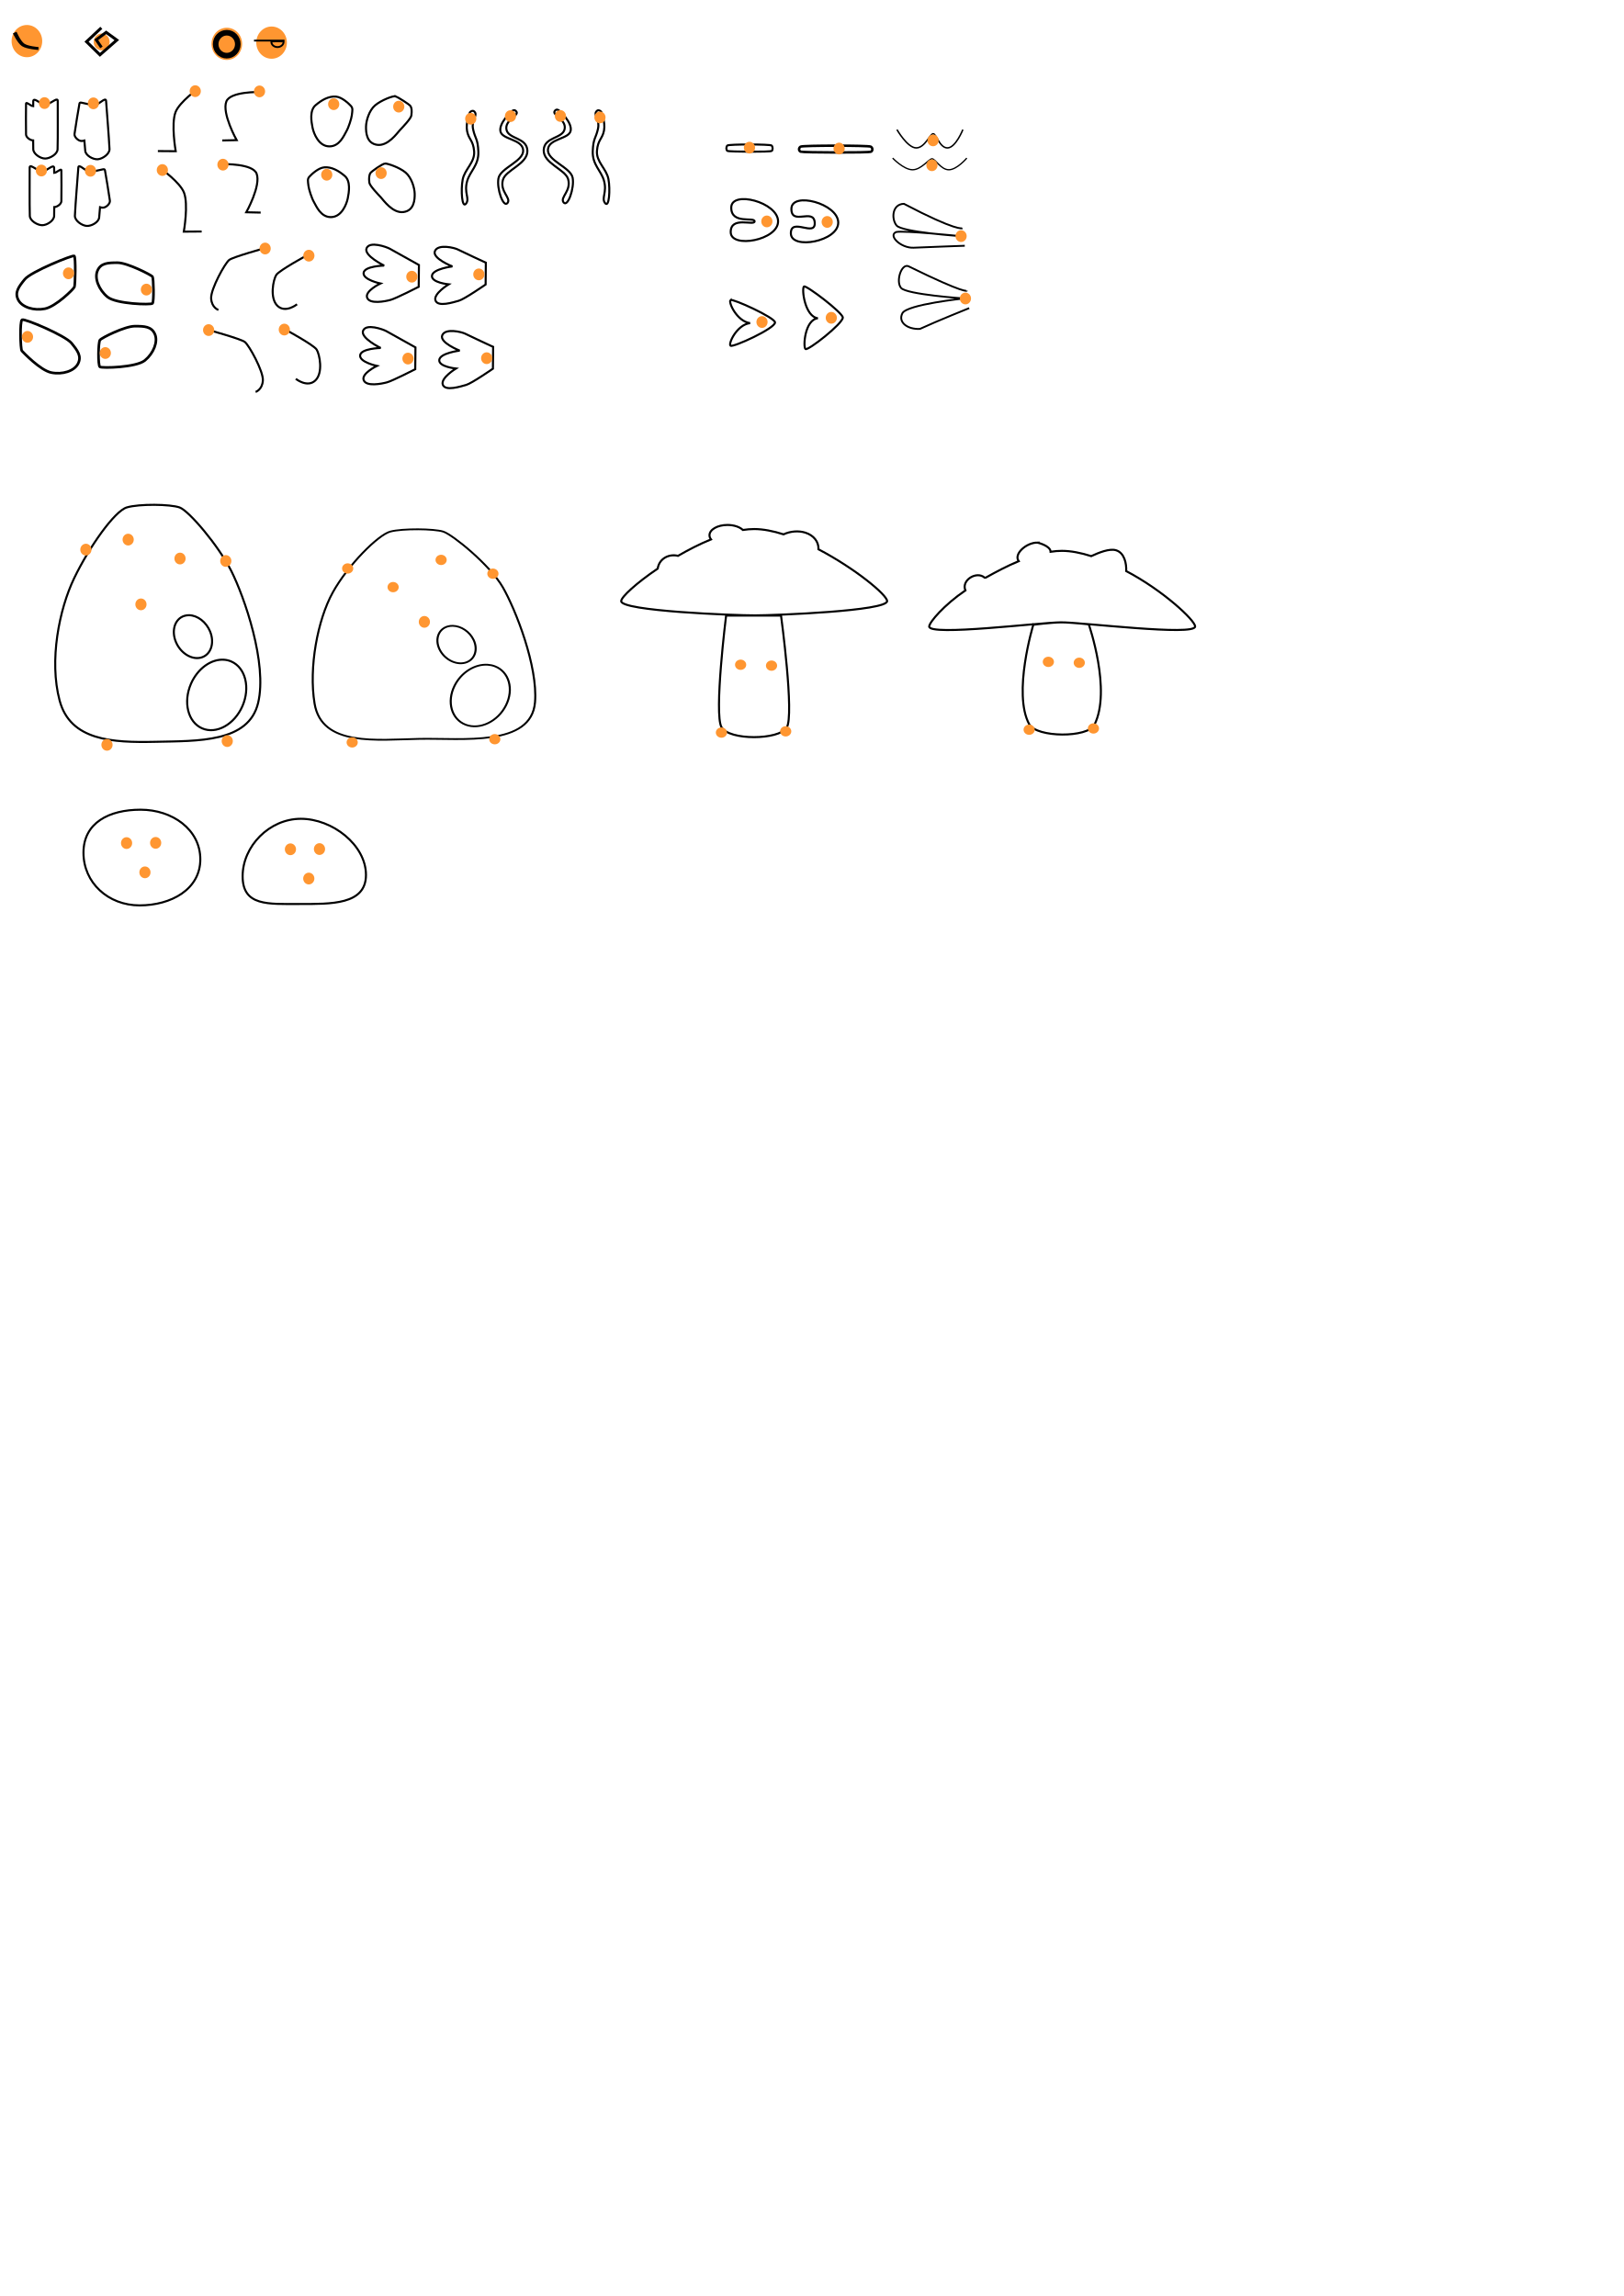
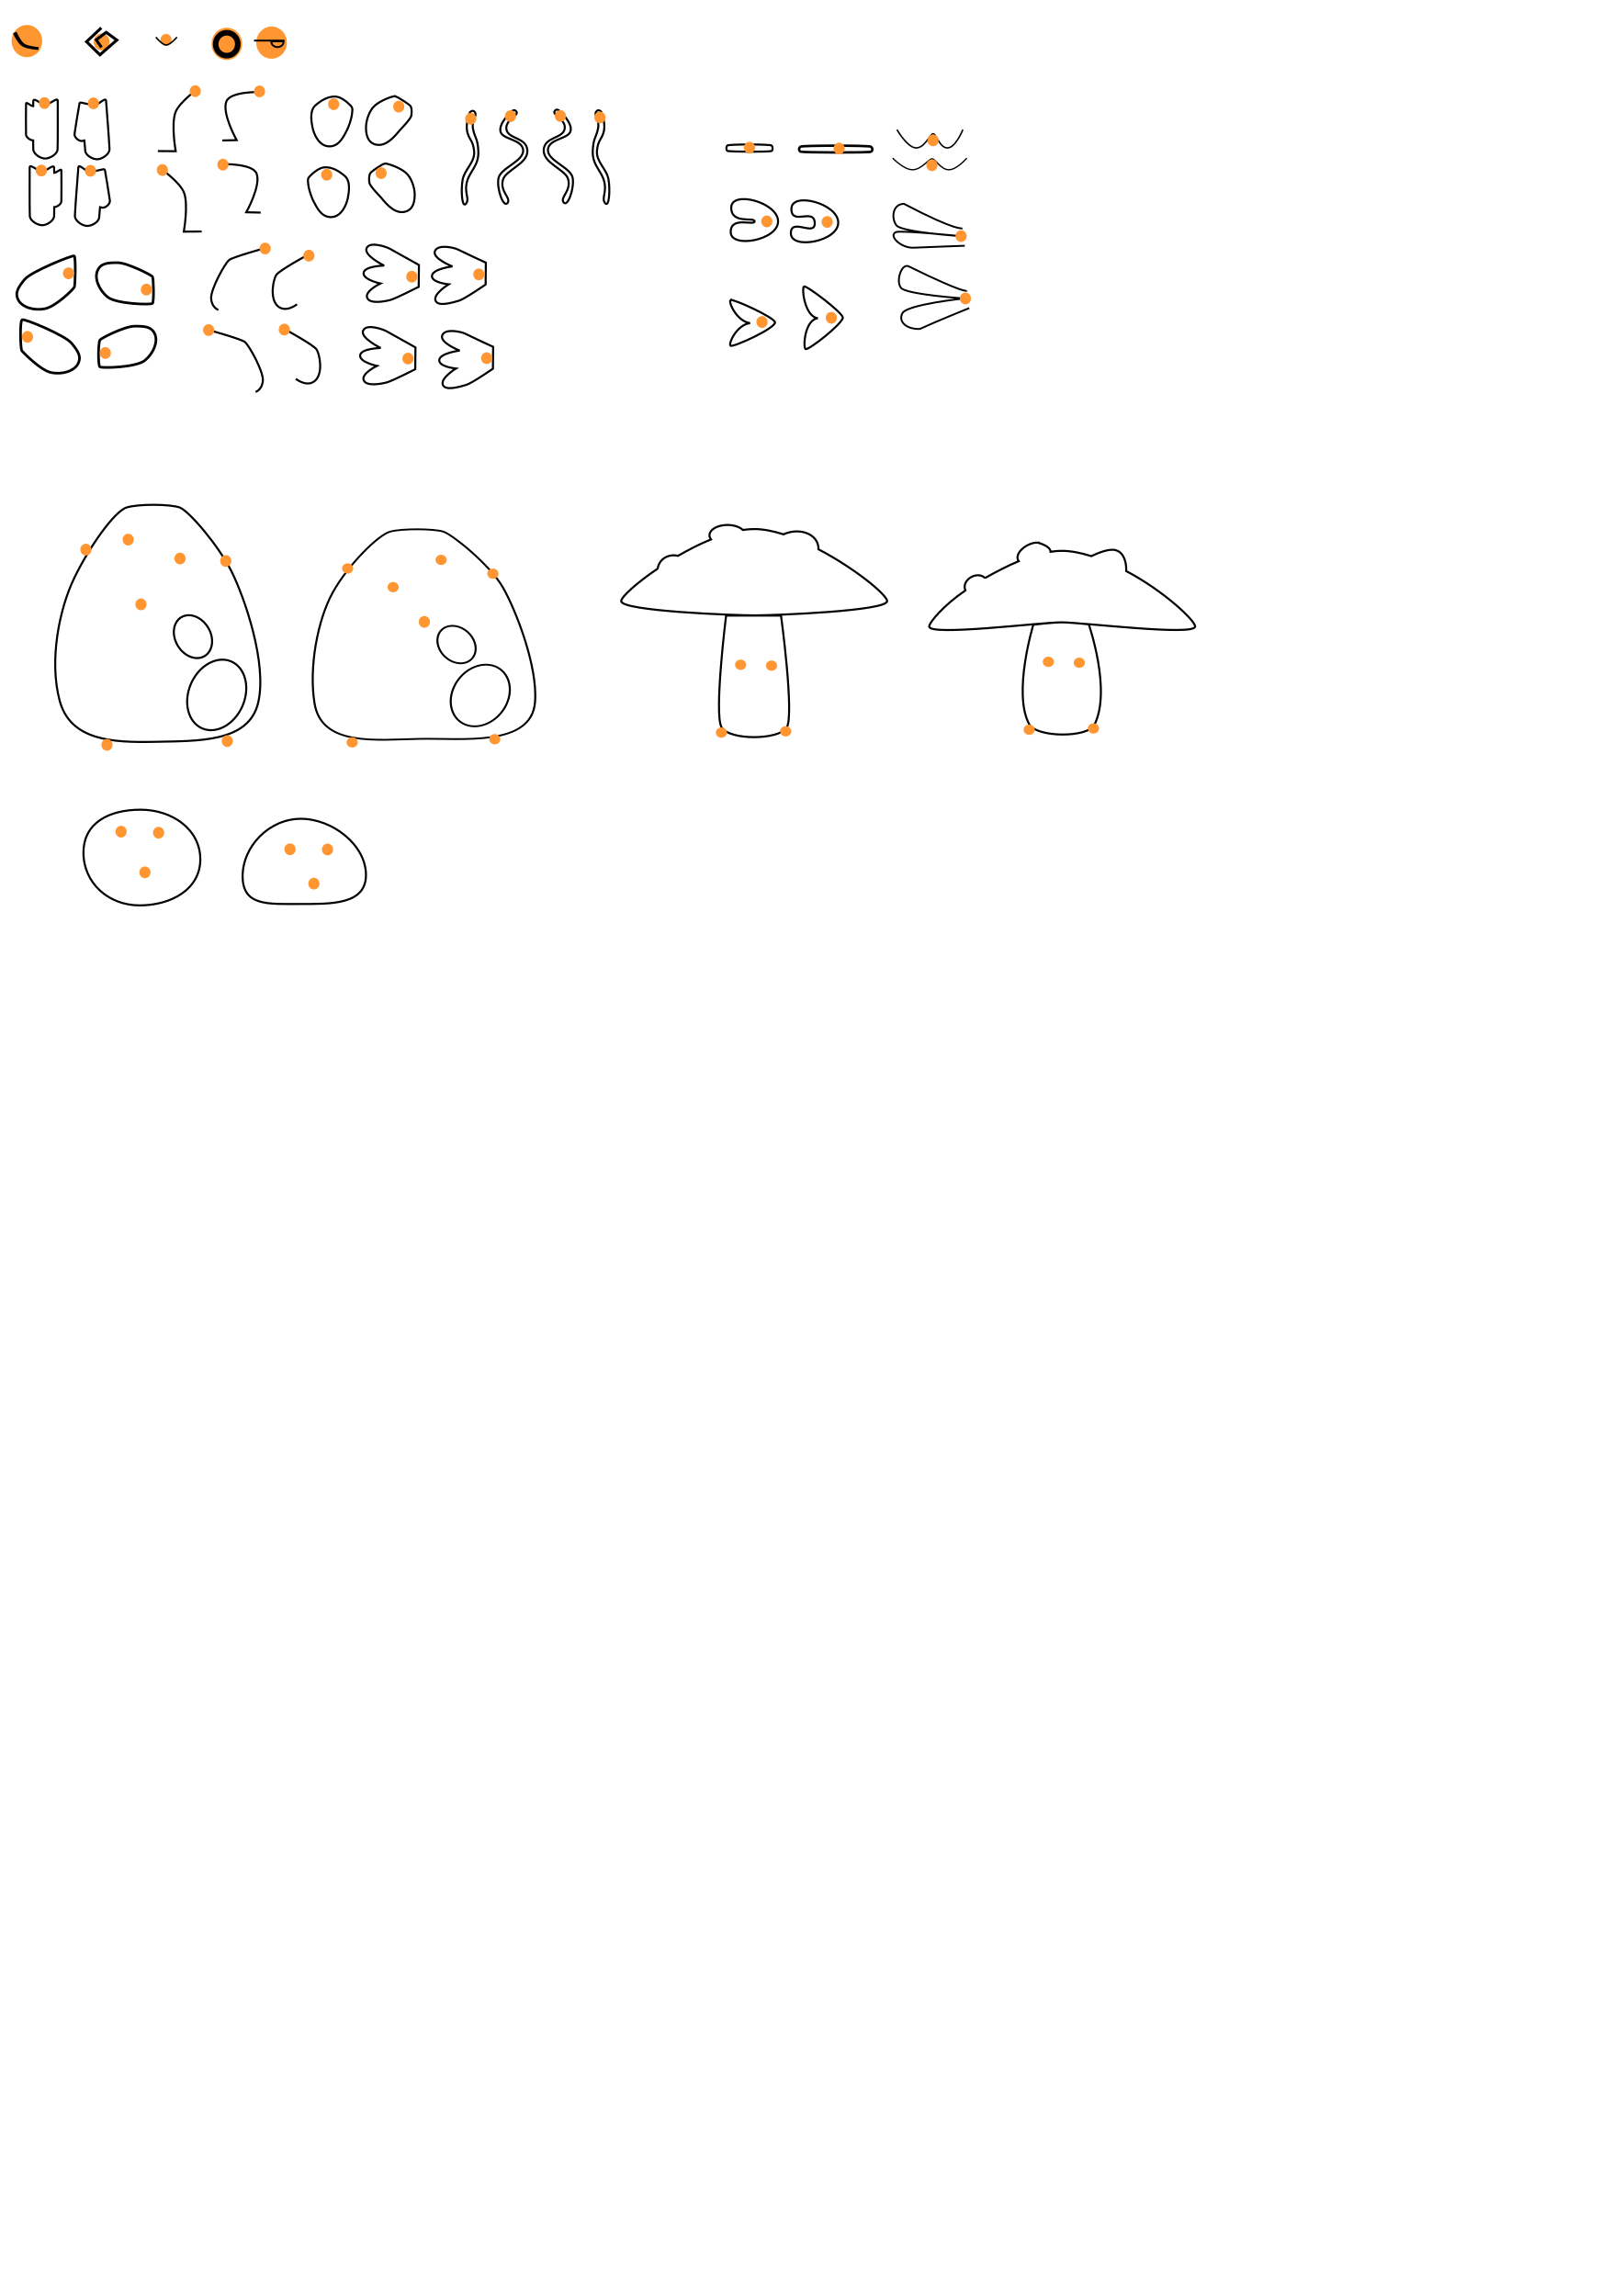
<svg xmlns="http://www.w3.org/2000/svg" width="210mm" height="297mm" viewBox="0 0 210 297" version="1.1" id="svg1">
  <defs id="defs1" />
  <g id="layer3">
    <path id="path2" style="fill:none;fill-opacity:1;stroke:#000000;stroke-width:0.265;stroke-dasharray:none;stroke-opacity:1" d="m 7.331,12.884 c -0.305,0.016 -1.052,0.673 -1.497,0.67 -0.528,-0.003 -1.444,-1.02 -1.532,-0.494 -0.004,0.209 -0.007,0.436 -0.01,0.679 -0.333,-0.023 -0.919,-0.649 -0.925,-0.314 -0.018,1.011 -0.017,2.731 0,3.972 0.005,0.378 0.541,0.754 0.922,0.768 0.003,0.396 0.007,0.779 0.013,1.137 0.009,0.607 0.921,1.212 1.542,1.207 0.622,-0.005 1.587,-0.571 1.603,-1.207 0.048,-1.929 0.012,-3.903 0.02,-6.253 4.385e-4,-0.125 -0.05,-0.171 -0.136,-0.166 z" />
    <ellipse style="fill:#ff9631;fill-opacity:1;stroke:none;stroke-width:0.235;stroke-dasharray:none;stroke-opacity:1" id="path10-4-43" cx="5.755" cy="13.333" rx="0.723" ry="0.761" />
  </g>
  <g id="g30">
    <ellipse style="fill:#ff9631;fill-opacity:1;stroke:none;stroke-width:0.645;stroke-dasharray:none;stroke-opacity:1" id="path10-4-43-62-9" cx="29.335" cy="5.672" rx="1.98" ry="2.084" />
    <path id="path18" style="fill:none;stroke:#000000;stroke-width:0.725" d="M 30.756,5.716 A 1.431,1.484 0 0 1 29.325,7.2 1.431,1.484 0 0 1 27.894,5.716 1.431,1.484 0 0 1 29.325,4.232 1.431,1.484 0 0 1 30.756,5.716 Z" />
  </g>
  <g id="g31">
    <ellipse style="fill:#ff9631;fill-opacity:1;stroke:none;stroke-width:0.645;stroke-dasharray:none;stroke-opacity:1" id="path10-4-43-62-9-1" cx="35.125" cy="5.514" rx="1.98" ry="2.084" />
    <path id="path31" style="fill:none;fill-opacity:1;stroke:#000000;stroke-width:0.237" d="m 35.092,5.4 c 1.81e-4,0.382 0.355,0.691 0.794,0.691 0.438,-1.26e-5 0.794,-0.309 0.794,-0.691 2.3e-5,-0.079 -1.588,-0.079 -1.587,0 z M 32.851,5.248 h 3.946" />
  </g>
  <g id="layer4">
    <path id="path2-6" style="fill:none;fill-opacity:1;stroke:#000000;stroke-width:0.265;stroke-dasharray:none;stroke-opacity:1" d="m 13.596,12.884 c -0.272,-0.004 -0.939,0.674 -1.397,0.77 -0.356,-0.082 -1.303,-0.312 -1.638,-0.368 -0.161,-0.027 -0.258,-0.039 -0.285,0.114 -0.18,0.995 -0.455,2.693 -0.637,3.921 -0.057,0.382 0.435,0.852 0.812,0.91 0.133,0.021 0.299,0.002 0.461,-0.049 0.038,0.465 0.076,0.914 0.113,1.329 0.054,0.605 1.008,1.14 1.628,1.089 0.62,-0.051 1.54,-0.687 1.509,-1.323 -0.096,-1.928 -0.278,-3.894 -0.444,-6.237 -0.008,-0.111 -0.052,-0.156 -0.121,-0.157 z" />
    <ellipse style="fill:#ff9631;fill-opacity:1;stroke:none;stroke-width:0.235;stroke-dasharray:none;stroke-opacity:1" id="path10-4-43-8" cx="12.081" cy="13.368" rx="0.723" ry="0.761" />
  </g>
  <g id="layer5">
    <path id="path2-0" style="fill:none;fill-opacity:1;stroke:#000000;stroke-width:0.265;stroke-dasharray:none;stroke-opacity:1" d="m 3.973,21.508 c 0.305,0.016 1.052,0.673 1.497,0.67 0.528,-0.003 1.444,-1.02 1.532,-0.494 0.004,0.209 0.007,0.436 0.01,0.679 0.333,-0.023 0.919,-0.649 0.925,-0.314 0.018,1.011 0.017,2.731 0,3.972 -0.005,0.378 -0.541,0.754 -0.922,0.768 -0.003,0.396 -0.007,0.779 -0.013,1.137 -0.009,0.607 -0.921,1.212 -1.542,1.207 -0.622,-0.005 -1.587,-0.571 -1.603,-1.207 -0.048,-1.929 -0.012,-3.903 -0.02,-6.253 -4.37e-4,-0.125 0.05,-0.171 0.136,-0.166 z" />
    <ellipse style="fill:#ff9631;fill-opacity:1;stroke:none;stroke-width:0.235;stroke-dasharray:none;stroke-opacity:1" id="path10-4-43-89" cx="5.353" cy="22.06" rx="0.723" ry="0.761" />
  </g>
  <g id="layer6">
    <path id="path2-6-3" style="fill:none;fill-opacity:1;stroke:#000000;stroke-width:0.265;stroke-dasharray:none;stroke-opacity:1" d="m 10.254,21.508 c 0.272,-0.004 0.939,0.674 1.397,0.77 0.356,-0.082 1.303,-0.312 1.638,-0.368 0.161,-0.027 0.258,-0.039 0.285,0.114 0.18,0.995 0.455,2.693 0.637,3.921 0.057,0.382 -0.435,0.852 -0.812,0.91 -0.133,0.021 -0.299,0.002 -0.461,-0.049 -0.038,0.465 -0.076,0.914 -0.113,1.329 -0.054,0.605 -1.008,1.14 -1.628,1.089 -0.62,-0.051 -1.54,-0.687 -1.509,-1.323 0.096,-1.928 0.278,-3.894 0.444,-6.237 0.008,-0.111 0.052,-0.156 0.121,-0.157 z" />
    <ellipse style="fill:#ff9631;fill-opacity:1;stroke:none;stroke-width:0.235;stroke-dasharray:none;stroke-opacity:1" id="path10-4-43-4" cx="11.703" cy="22.093" rx="0.723" ry="0.761" />
  </g>
  <g id="layer7">
    <path style="fill:none;fill-opacity:1;stroke:#000000;stroke-width:0.265;stroke-opacity:1" d="m 43.46,12.498 c -0.963,-0.081 -1.859,0.442 -2.647,1.112 -0.788,0.669 -0.553,2.122 -0.389,2.909 0.164,0.787 0.801,2.393 2.154,2.416 1.353,0.023 1.918,-1.441 2.215,-1.943 0.297,-0.503 0.66,-1.665 0.709,-2.077 0.078,-0.655 0.155,-0.91 -0.118,-1.211 -0.291,-0.321 -1.163,-1.142 -1.924,-1.206 z" id="path4-6" />
    <ellipse style="fill:#ff9631;fill-opacity:1;stroke:none;stroke-width:0.235;stroke-dasharray:none;stroke-opacity:1" id="path10-4-43-2" cx="43.158" cy="13.475" rx="0.723" ry="0.761" />
  </g>
  <g id="layer8">
    <path style="fill:none;fill-opacity:1;stroke:#000000;stroke-width:0.265;stroke-opacity:1" d="m 51.173,12.46 c -0.282,-0.111 -1.868,0.496 -2.656,1.165 -0.788,0.669 -1.163,1.997 -1.178,2.748 -0.016,0.751 0.065,2.178 1.454,2.362 1.389,0.185 2.581,-1.53 2.915,-1.89 0.333,-0.359 1.449,-1.504 1.498,-1.916 0.078,-0.655 0.03,-0.981 -0.118,-1.211 -0.147,-0.23 -1.634,-1.148 -1.915,-1.26 z" id="path4" />
    <ellipse style="fill:#ff9631;fill-opacity:1;stroke:none;stroke-width:0.235;stroke-dasharray:none;stroke-opacity:1" id="path10-4-43-6" cx="51.573" cy="13.794" rx="0.723" ry="0.761" />
  </g>
  <g id="layer12">
    <path style="fill:none;fill-opacity:1;stroke:#000000;stroke-width:0.264;stroke-opacity:1" d="m 28.906,21.234 c 0,0 3.766,-0.093 4.279,1.219 0.604,1.544 -1.332,5.004 -1.332,5.004 l 1.86,0.042" id="path3-2-1" />
    <ellipse style="fill:#ff9631;fill-opacity:1;stroke:none;stroke-width:0.235;stroke-dasharray:none;stroke-opacity:1" id="path10-4-43-763-94-62" cx="28.835" cy="21.299" rx="0.723" ry="0.761" />
  </g>
  <g id="layer11">
    <path style="fill:none;fill-opacity:1;stroke:#000000;stroke-width:0.264;stroke-opacity:1" d="m 20.858,21.859 c 0,0 2.421,1.73 2.934,3.042 0.604,1.544 -0.018,5.064 -0.018,5.064 l 2.308,-0.018" id="path3-4" />
    <ellipse style="fill:#ff9631;fill-opacity:1;stroke:none;stroke-width:0.235;stroke-dasharray:none;stroke-opacity:1" id="path10-4-43-763-94-66" cx="20.997" cy="21.994" rx="0.723" ry="0.761" />
  </g>
  <g id="layer10">
    <path style="fill:none;fill-opacity:1;stroke:#000000;stroke-width:0.264;stroke-dasharray:none;stroke-opacity:1" d="m 33.555,11.905 c 0,0 -3.766,-0.093 -4.279,1.219 -0.604,1.544 1.332,5.004 1.332,5.004 l -1.86,0.042" id="path3-2" />
    <ellipse style="fill:#ff9631;fill-opacity:1;stroke:none;stroke-width:0.235;stroke-dasharray:none;stroke-opacity:1" id="path10-4-43-7" cx="33.564" cy="11.824" rx="0.723" ry="0.761" />
  </g>
  <g id="layer9">
    <path style="fill:none;fill-opacity:1;stroke:#000000;stroke-width:0.264;stroke-opacity:1" d="m 25.641,11.454 c 0,0 -2.421,1.73 -2.934,3.042 -0.604,1.544 0.018,5.064 0.018,5.064 l -2.308,-0.018" id="path3" />
    <ellipse style="fill:#ff9631;fill-opacity:1;stroke:none;stroke-width:0.235;stroke-dasharray:none;stroke-opacity:1" id="path10-4-43-9" cx="25.251" cy="11.792" rx="0.723" ry="0.761" />
  </g>
  <g id="layer13">
    <path style="fill:none;fill-opacity:1;stroke:#000000;stroke-width:0.265;stroke-opacity:1" d="m 41.939,21.647 c 0.963,-0.081 1.859,0.442 2.647,1.112 0.788,0.669 0.553,2.122 0.389,2.909 -0.164,0.787 -0.801,2.393 -2.154,2.416 -1.353,0.023 -1.918,-1.441 -2.215,-1.943 -0.297,-0.503 -0.66,-1.665 -0.709,-2.077 -0.078,-0.655 -0.155,-0.91 0.118,-1.211 0.291,-0.321 1.163,-1.142 1.924,-1.206 z" id="path4-6-0" />
    <ellipse style="fill:#ff9631;fill-opacity:1;stroke:none;stroke-width:0.235;stroke-dasharray:none;stroke-opacity:1" id="path10-4-43-90" cx="42.258" cy="22.603" rx="0.723" ry="0.761" />
  </g>
  <g id="layer14">
    <path style="fill:none;fill-opacity:1;stroke:#000000;stroke-width:0.265;stroke-opacity:1" d="m 49.8,21.153 c 0.32,-0.015 1.868,0.496 2.656,1.165 0.788,0.669 1.163,1.997 1.178,2.748 0.016,0.751 -0.065,2.178 -1.454,2.362 -1.389,0.185 -2.581,-1.53 -2.915,-1.89 -0.333,-0.359 -1.449,-1.504 -1.498,-1.916 -0.078,-0.655 0.009,-1.001 0.118,-1.211 0.109,-0.21 1.595,-1.245 1.915,-1.26 z" id="path4-61" />
    <ellipse style="fill:#ff9631;fill-opacity:1;stroke:none;stroke-width:0.235;stroke-dasharray:none;stroke-opacity:1" id="path10-4-43-76" cx="49.289" cy="22.392" rx="0.723" ry="0.761" />
  </g>
  <g id="layer2">
    <path style="fill:none;fill-opacity:1;stroke:#000000;stroke-width:0.265;stroke-dasharray:none;stroke-opacity:1" d="m 77.752,14.456 c 0,0 0.573,1.32 0.368,2.422 -0.206,1.102 -0.797,1.184 -0.913,2.625 -0.116,1.441 1.232,2.313 1.484,3.665 0.252,1.353 0.09,3.773 -0.431,3.107 -0.521,-0.665 0.292,-1.382 -0.152,-2.93 -0.365,-1.27 -1.505,-2.044 -1.446,-3.767 0.059,-1.723 0.4,-1.664 0.672,-2.892 0.272,-1.228 -0.519,-1.708 -0.254,-2.194 0.266,-0.486 0.672,-0.038 0.672,-0.038 z" id="path5-0-6" />
    <ellipse style="fill:#ff9631;fill-opacity:1;stroke:none;stroke-width:0.235;stroke-dasharray:none;stroke-opacity:1" id="path10-4-43-0" cx="77.593" cy="15.189" rx="0.723" ry="0.761" />
  </g>
  <g id="layer17">
    <path style="fill:none;fill-opacity:1;stroke:#000000;stroke-width:0.265;stroke-dasharray:none;stroke-opacity:1" d="m 72.388,14.37 c 0,0 1.626,1.434 1.42,2.536 -0.206,1.102 -2.826,0.994 -2.942,2.435 -0.116,1.441 2.944,2.3 3.196,3.652 0.252,1.353 -0.645,3.861 -1.167,3.196 -0.521,-0.665 1.028,-1.471 0.583,-3.018 -0.365,-1.27 -3.217,-2.031 -3.158,-3.754 0.059,-1.723 2.429,-1.474 2.701,-2.701 0.272,-1.228 -1.572,-1.822 -1.306,-2.308 0.266,-0.486 0.672,-0.038 0.672,-0.038 z" id="path5-4" />
    <ellipse style="fill:#ff9631;fill-opacity:1;stroke:none;stroke-width:0.235;stroke-dasharray:none;stroke-opacity:1" id="path10-4-43-856" cx="72.478" cy="15.003" rx="0.723" ry="0.761" />
  </g>
  <g id="layer16">
    <path style="fill:none;fill-opacity:1;stroke:#000000;stroke-width:0.265;stroke-dasharray:none;stroke-opacity:1" d="m 66.141,14.443 c 0,0 -1.626,1.434 -1.42,2.536 0.206,1.102 2.826,0.994 2.942,2.435 0.116,1.441 -2.944,2.3 -3.196,3.652 -0.252,1.353 0.645,3.861 1.167,3.196 0.521,-0.665 -1.028,-1.471 -0.583,-3.018 0.365,-1.27 3.217,-2.031 3.158,-3.754 -0.059,-1.723 -2.429,-1.474 -2.701,-2.701 -0.272,-1.228 1.572,-1.822 1.306,-2.308 -0.266,-0.486 -0.672,-0.038 -0.672,-0.038 z" id="path5" />
    <ellipse style="fill:#ff9631;fill-opacity:1;stroke:none;stroke-width:0.235;stroke-dasharray:none;stroke-opacity:1" id="path10-4-43-85" cx="66.024" cy="15.02" rx="0.723" ry="0.761" />
  </g>
  <g id="layer15">
    <path style="fill:none;fill-opacity:1;stroke:#000000;stroke-width:0.265;stroke-dasharray:none;stroke-opacity:1" d="m 60.777,14.528 c 0,0 -0.573,1.32 -0.368,2.422 0.206,1.102 0.797,1.184 0.913,2.625 0.116,1.441 -1.232,2.313 -1.484,3.665 -0.252,1.353 -0.09,3.773 0.431,3.107 0.521,-0.665 -0.292,-1.382 0.152,-2.93 0.365,-1.27 1.505,-2.044 1.446,-3.767 -0.059,-1.723 -0.4,-1.664 -0.672,-2.892 -0.272,-1.228 0.519,-1.708 0.254,-2.194 -0.266,-0.486 -0.672,-0.038 -0.672,-0.038 z" id="path5-0" />
    <ellipse style="fill:#ff9631;fill-opacity:1;stroke:none;stroke-width:0.235;stroke-dasharray:none;stroke-opacity:1" id="path10-4-43-63" cx="60.882" cy="15.36" rx="0.723" ry="0.761" />
  </g>
  <g id="layer20">
    <path style="fill:none;stroke:#000000;stroke-width:0.339;stroke-opacity:1" d="m 12.923,43.991 c 0.217,-0.296 3.233,-1.795 4.507,-1.798 1.275,-0.003 2.167,0.043 2.601,1.024 0.434,0.981 -0.169,2.481 -1.292,3.405 -1.123,0.924 -5.552,1.022 -5.819,0.834 -0.267,-0.188 -0.214,-3.169 0.003,-3.465 z" id="path1-3-1" />
    <ellipse style="fill:#ff9631;fill-opacity:1;stroke:none;stroke-width:0.235;stroke-dasharray:none;stroke-opacity:1" id="path10-4-43-763-94-03" cx="13.621" cy="45.664" rx="0.723" ry="0.761" />
  </g>
  <g id="layer19">
    <path style="fill:none;stroke:#000000;stroke-width:0.339;stroke-opacity:1" d="m 2.851,41.362 c 0.307,-0.192 5.586,2.036 6.393,3.022 0.807,0.986 1.336,1.707 0.849,2.663 C 9.607,48.003 8.063,48.484 6.638,48.197 5.212,47.909 3.019,45.589 2.829,45.388 2.639,45.186 2.544,41.554 2.851,41.362 Z" id="path1-7" />
    <ellipse style="fill:#ff9631;fill-opacity:1;stroke:none;stroke-width:0.235;stroke-dasharray:none;stroke-opacity:1" id="path10-4-43-763-94-93" cx="3.556" cy="43.573" rx="0.723" ry="0.761" />
  </g>
  <g id="layer18">
    <path style="fill:none;stroke:#000000;stroke-width:0.339;stroke-opacity:1" d="m 19.719,35.781 c -0.14,-0.199 -3.233,-1.795 -4.507,-1.798 -1.275,-0.003 -2.167,0.043 -2.601,1.024 -0.434,0.981 0.169,2.481 1.292,3.405 1.123,0.924 5.61,1.042 5.819,0.834 0.209,-0.208 0.137,-3.266 -0.003,-3.465 z" id="path1-3" />
    <ellipse style="fill:#ff9631;fill-opacity:1;stroke:none;stroke-width:0.235;stroke-dasharray:none;stroke-opacity:1" id="path10-4-43-763-94-8" cx="18.935" cy="37.46" rx="0.723" ry="0.761" />
  </g>
  <g id="layer1">
    <path style="fill:none;stroke:#000000;stroke-width:0.339;stroke-opacity:1" d="m 9.601,33.102 c -0.21,-0.134 -5.586,2.036 -6.393,3.022 C 2.4,37.11 1.872,37.83 2.358,38.787 c 0.486,0.956 2.03,1.437 3.455,1.149 1.426,-0.287 3.696,-2.53 3.809,-2.809 0.113,-0.279 0.189,-3.892 -0.022,-4.026 z" id="path1" />
    <ellipse style="fill:#ff9631;fill-opacity:1;stroke:none;stroke-width:0.235;stroke-dasharray:none;stroke-opacity:1" id="path10-4-43-763-94" cx="8.863" cy="35.354" rx="0.723" ry="0.761" />
  </g>
  <g id="layer21">
    <path style="fill:none;stroke:#000000;stroke-width:0.265;stroke-dasharray:none;stroke-opacity:1" d="m 34.344,32.073 c 0,0 -4.172,1.149 -4.704,1.554 -0.532,0.405 -2.411,3.784 -2.332,4.99 0.079,1.207 0.941,1.473 0.941,1.473" id="path6" />
    <ellipse style="fill:#ff9631;fill-opacity:1;stroke:none;stroke-width:0.235;stroke-dasharray:none;stroke-opacity:1" id="path10-4-43-763-94-3" cx="34.292" cy="32.147" rx="0.723" ry="0.761" />
  </g>
  <g id="layer22">
    <path style="fill:none;stroke:#000000;stroke-width:0.265;stroke-dasharray:none;stroke-opacity:1" d="m 39.911,32.908 c 0,0 -3.786,2.048 -4.181,2.658 -0.395,0.61 -0.879,3.027 0.168,4.008 1.046,0.98 2.519,-0.214 2.519,-0.214" id="path6-0" />
    <ellipse style="fill:#ff9631;fill-opacity:1;stroke:none;stroke-width:0.235;stroke-dasharray:none;stroke-opacity:1" id="path10-4-43-763-94-1" cx="39.947" cy="33.073" rx="0.723" ry="0.761" />
  </g>
  <g id="layer23">
    <path style="fill:none;stroke:#000000;stroke-width:0.265;stroke-dasharray:none;stroke-opacity:1" d="m 26.962,42.681 c 0,0 4.172,1.149 4.704,1.554 0.532,0.405 2.411,3.784 2.332,4.99 -0.079,1.207 -0.941,1.473 -0.941,1.473" id="path6-8" />
    <ellipse style="fill:#ff9631;fill-opacity:1;stroke:none;stroke-width:0.235;stroke-dasharray:none;stroke-opacity:1" id="path10-4-43-763-94-9" cx="26.983" cy="42.697" rx="0.723" ry="0.761" />
  </g>
  <g id="layer24">
    <path style="fill:none;stroke:#000000;stroke-width:0.265;stroke-dasharray:none;stroke-opacity:1" d="m 36.766,42.553 c 0,0 3.786,2.048 4.181,2.658 0.395,0.61 0.879,3.027 -0.168,4.008 -1.046,0.98 -2.519,-0.214 -2.519,-0.214" id="path6-0-7" />
    <ellipse style="fill:#ff9631;fill-opacity:1;stroke:none;stroke-width:0.235;stroke-dasharray:none;stroke-opacity:1" id="path10-4-43-763-94-31" cx="36.772" cy="42.631" rx="0.723" ry="0.761" />
  </g>
  <g id="layer25">
    <path style="fill:none;fill-opacity:1;stroke:#000000;stroke-width:0.265;stroke-dasharray:none;stroke-opacity:1" d="m 54.181,34.276 c 0,0 -3.345,-1.876 -3.778,-2.107 -0.433,-0.231 -2.591,-1.011 -2.992,-0.061 -0.401,0.95 2.273,2.245 2.273,2.245 0,0 -2.56,0.054 -2.659,0.947 -0.099,0.893 2.174,1.371 2.174,1.371 0,0 -2.046,0.976 -1.715,1.842 0.33,0.866 2.305,0.48 3.029,0.28 0.724,-0.199 3.64,-1.692 3.64,-1.692 z" id="path8" />
    <ellipse style="fill:#ff9631;fill-opacity:1;stroke:none;stroke-width:0.235;stroke-dasharray:none;stroke-opacity:1" id="path10-4-43-763-94-0" cx="53.266" cy="35.791" rx="0.723" ry="0.761" />
  </g>
  <g id="layer26">
    <path style="fill:none;fill-opacity:1;stroke:#000000;stroke-width:0.265;stroke-dasharray:none;stroke-opacity:1" d="m 62.835,33.977 c 0,0 -3.174,-1.466 -3.607,-1.698 -0.433,-0.231 -2.574,-0.755 -2.975,0.195 -0.401,0.95 2.256,1.989 2.256,1.989 0,0 -2.543,0.31 -2.642,1.203 -0.099,0.893 2.157,1.115 2.157,1.115 0,0 -2.028,1.232 -1.698,2.098 0.33,0.866 2.288,0.224 3.012,0.024 0.724,-0.199 3.469,-2.102 3.469,-2.102 z" id="path8-2" />
    <ellipse style="fill:#ff9631;fill-opacity:1;stroke:none;stroke-width:0.235;stroke-dasharray:none;stroke-opacity:1" id="path10-4-43-763-94-4" cx="61.931" cy="35.493" rx="0.723" ry="0.761" />
  </g>
  <g id="g1">
    <path style="fill:none;fill-opacity:1;stroke:#000000;stroke-width:0.265;stroke-dasharray:none;stroke-opacity:1" d="m 53.733,44.936 c 0,0 -3.345,-1.876 -3.778,-2.107 -0.433,-0.231 -2.591,-1.011 -2.992,-0.061 -0.401,0.95 2.273,2.245 2.273,2.245 0,0 -2.56,0.054 -2.659,0.947 -0.099,0.893 2.174,1.371 2.174,1.371 0,0 -2.046,0.976 -1.715,1.842 0.33,0.866 2.305,0.48 3.029,0.28 0.724,-0.199 3.64,-1.692 3.64,-1.692 z" id="path8-22" />
    <ellipse style="fill:#ff9631;fill-opacity:1;stroke:none;stroke-width:0.235;stroke-dasharray:none;stroke-opacity:1" id="path10-4-43-763-94-2" cx="-52.765" cy="46.383" rx="0.723" ry="0.761" transform="scale(-1,1)" />
  </g>
  <g id="layer26-8" transform="translate(-5.186696,9.521845)">
    <path style="fill:none;fill-opacity:1;stroke:#000000;stroke-width:0.265;stroke-dasharray:none;stroke-opacity:1" d="m 68.967,35.346 c 0,0 -3.174,-1.466 -3.607,-1.698 -0.433,-0.231 -2.574,-0.755 -2.975,0.195 -0.401,0.95 2.256,1.989 2.256,1.989 0,0 -2.543,0.31 -2.642,1.203 -0.099,0.893 2.157,1.115 2.157,1.115 0,0 -2.028,1.232 -1.698,2.098 0.33,0.866 2.288,0.224 3.012,0.024 0.724,-0.199 3.469,-2.102 3.469,-2.102 z" id="path8-2-9" />
    <ellipse style="fill:#ff9631;fill-opacity:1;stroke:none;stroke-width:0.235;stroke-dasharray:none;stroke-opacity:1" id="path10-4-43-763-94-6" cx="-68.131" cy="36.812" rx="0.723" ry="0.761" transform="scale(-1,1)" />
  </g>
  <g id="layer27">
    <path id="path9" style="fill:none;fill-opacity:1;stroke:#000000;stroke-width:0.265;stroke-dasharray:none;stroke-opacity:1" d="m 19.96,65.3 c -1.36,-0.006 -2.767,0.101 -3.559,0.337 -1.586,0.473 -4.867,5.127 -6.805,9.146 -1.938,4.019 -3.268,10.654 -1.885,15.835 1.384,5.181 6.821,5.461 12.36,5.339 5.54,-0.122 12.079,0.108 13.31,-5.022 1.231,-5.13 -1.796,-13.751 -3.458,-17.057 -1.662,-3.306 -5.485,-7.799 -6.69,-8.234 -0.603,-0.217 -1.915,-0.337 -3.274,-0.344 z m 4.506,14.281 a 2.93,2.286 58.928 0 1 2.706,2.103 2.93,2.286 58.928 0 1 -1.112,3.361 2.93,2.286 58.928 0 1 -3.318,-2.021 2.93,2.286 58.928 0 1 1.113,-3.361 2.93,2.286 58.928 0 1 0.611,-0.082 z m 4.527,5.759 a 3.627,4.718 23.604 0 1 0.924,0.229 3.627,4.718 23.604 0 1 1.435,5.775 3.627,4.718 23.604 0 1 -5.213,2.871 3.627,4.718 23.604 0 1 -1.435,-5.775 3.627,4.718 23.604 0 1 4.288,-3.1 z" />
    <ellipse style="fill:#ff9631;fill-opacity:1;stroke:none;stroke-width:0.235;stroke-dasharray:none;stroke-opacity:1" id="path10-77-2-9" cx="18.229" cy="78.178" rx="0.723" ry="0.761" />
    <ellipse style="fill:#ff9631;fill-opacity:1;stroke:none;stroke-width:0.235;stroke-dasharray:none;stroke-opacity:1" id="path10" cx="11.108" cy="71.097" rx="0.723" ry="0.761" />
    <ellipse style="fill:#ff9631;fill-opacity:1;stroke:none;stroke-width:0.235;stroke-dasharray:none;stroke-opacity:1" id="path10-8" cx="29.203" cy="72.565" rx="0.723" ry="0.761" />
    <ellipse style="fill:#ff9631;fill-opacity:1;stroke:none;stroke-width:0.235;stroke-dasharray:none;stroke-opacity:1" id="path10-7" cx="13.838" cy="96.347" rx="0.723" ry="0.761" />
    <ellipse style="fill:#ff9631;fill-opacity:1;stroke:none;stroke-width:0.235;stroke-dasharray:none;stroke-opacity:1" id="path10-0" cx="29.391" cy="95.863" rx="0.723" ry="0.761" />
    <ellipse style="fill:#ff9631;fill-opacity:1;stroke:none;stroke-width:0.235;stroke-dasharray:none;stroke-opacity:1" id="path10-4" cx="23.282" cy="72.249" rx="0.723" ry="0.761" />
    <ellipse style="fill:#ff9631;fill-opacity:1;stroke:none;stroke-width:0.235;stroke-dasharray:none;stroke-opacity:1" id="path10-77" cx="16.577" cy="69.801" rx="0.723" ry="0.761" />
  </g>
  <g id="layer27-9" transform="matrix(1,0,0,0.8743237,34.08921,11.44986)">
    <path id="path9-7" style="fill:none;fill-opacity:1;stroke:#000000;stroke-width:0.265;stroke-dasharray:none;stroke-opacity:1" d="m 19.96,65.212 c -1.36,-0.006 -2.767,0.101 -3.559,0.337 -1.586,0.473 -5.527,5.011 -7.464,9.03 -1.938,4.019 -3.116,11.071 -2.341,16.415 0.927,6.399 8.038,5.345 13.578,5.223 5.54,-0.122 14.463,1.21 14.934,-5.429 0.376,-5.303 -2.506,-13.693 -4.168,-16.999 -1.662,-3.306 -6.499,-7.799 -7.705,-8.234 -0.603,-0.217 -1.915,-0.337 -3.274,-0.344 z m 4.506,14.281 c 1.097,0.023 2.207,0.885 2.706,2.103 0.609,1.486 0.111,2.991 -1.112,3.361 -1.223,0.37 -2.709,-0.535 -3.318,-2.021 -0.609,-1.486 -0.111,-2.991 1.113,-3.361 0.194,-0.059 0.399,-0.086 0.611,-0.082 z m 4.527,5.759 c 0.323,0.025 0.634,0.102 0.924,0.229 1.836,0.802 2.478,3.388 1.435,5.775 -1.043,2.387 -3.377,3.673 -5.213,2.871 -1.836,-0.802 -2.478,-3.388 -1.435,-5.775 0.855,-1.957 2.614,-3.228 4.288,-3.1 z" />
    <ellipse style="fill:#ff9631;fill-opacity:1;stroke:none;stroke-width:0.252;stroke-dasharray:none;stroke-opacity:1" id="path10-77-2-2" cx="20.797" cy="78.909" rx="0.723" ry="0.87" />
    <ellipse style="fill:#ff9631;fill-opacity:1;stroke:none;stroke-width:0.235;stroke-dasharray:none;stroke-opacity:1" id="path10-76" cx="10.876" cy="71.009" rx="0.723" ry="0.761" />
    <ellipse style="fill:#ff9631;fill-opacity:1;stroke:none;stroke-width:0.235;stroke-dasharray:none;stroke-opacity:1" id="path10-8-7" cx="29.659" cy="71.781" rx="0.723" ry="0.761" />
    <ellipse style="fill:#ff9631;fill-opacity:1;stroke:none;stroke-width:0.235;stroke-dasharray:none;stroke-opacity:1" id="path10-7-3" cx="11.46" cy="96.74" rx="0.723" ry="0.761" />
    <ellipse style="fill:#ff9631;fill-opacity:1;stroke:none;stroke-width:0.235;stroke-dasharray:none;stroke-opacity:1" id="path10-0-6" cx="29.904" cy="96.268" rx="0.723" ry="0.761" />
    <ellipse style="fill:#ff9631;fill-opacity:1;stroke:none;stroke-width:0.235;stroke-dasharray:none;stroke-opacity:1" id="path10-4-5" cx="22.961" cy="69.742" rx="0.723" ry="0.761" />
    <ellipse style="fill:#ff9631;fill-opacity:1;stroke:none;stroke-width:0.235;stroke-dasharray:none;stroke-opacity:1" id="path10-77-6" cx="16.753" cy="73.768" rx="0.723" ry="0.761" />
  </g>
  <g id="layer38">
-     <ellipse style="fill:#ff9631;fill-opacity:1;stroke:none;stroke-width:0.235;stroke-dasharray:none;stroke-opacity:1" id="path10-77-60" cx="16.37" cy="109.057" rx="0.723" ry="0.761" />
-     <ellipse style="fill:#ff9631;fill-opacity:1;stroke:none;stroke-width:0.235;stroke-dasharray:none;stroke-opacity:1" id="path10-77-8" cx="20.13" cy="109.029" rx="0.723" ry="0.761" />
+     <ellipse style="fill:#ff9631;fill-opacity:1;stroke:none;stroke-width:0.235;stroke-dasharray:none;stroke-opacity:1" id="path10-77-60" cx="15.659" cy="107.579" rx="0.723" ry="0.761" />
+     <ellipse style="fill:#ff9631;fill-opacity:1;stroke:none;stroke-width:0.235;stroke-dasharray:none;stroke-opacity:1" id="path10-77-8" cx="20.513" cy="107.715" rx="0.723" ry="0.761" />
    <ellipse style="fill:#ff9631;fill-opacity:1;stroke:none;stroke-width:0.235;stroke-dasharray:none;stroke-opacity:1" id="path10-77-2" cx="18.746" cy="112.842" rx="0.723" ry="0.761" />
    <path id="path15" style="fill:none;stroke:#000000;stroke-width:0.265" d="m 25.907,111.16 c -3e-6,3.875 -3.772,5.957 -7.853,5.957 -4.081,0 -7.258,-2.943 -7.258,-6.817 -3e-6,-3.875 3.309,-5.561 7.39,-5.561 4.081,0 7.721,2.546 7.721,6.421 z" />
  </g>
  <g id="layer39" transform="translate(42.09495,16.08963)">
-     <ellipse style="fill:#ff9631;fill-opacity:1;stroke:none;stroke-width:0.235;stroke-dasharray:none;stroke-opacity:1" id="path10-77-60-2-2" cx="-4.533" cy="93.77" rx="0.723" ry="0.761" />
-     <ellipse style="fill:#ff9631;fill-opacity:1;stroke:none;stroke-width:0.235;stroke-dasharray:none;stroke-opacity:1" id="path10-77-8-2-9" cx="-0.774" cy="93.741" rx="0.723" ry="0.761" />
-     <ellipse style="fill:#ff9631;fill-opacity:1;stroke:none;stroke-width:0.235;stroke-dasharray:none;stroke-opacity:1" id="path10-77-2-8-3" cx="-2.158" cy="97.555" rx="0.723" ry="0.761" />
+     <ellipse style="fill:#ff9631;fill-opacity:1;stroke:none;stroke-width:0.235;stroke-dasharray:none;stroke-opacity:1" id="path10-77-60-2-2" cx="-4.588" cy="93.77" rx="0.723" ry="0.761" />
+     <ellipse style="fill:#ff9631;fill-opacity:1;stroke:none;stroke-width:0.235;stroke-dasharray:none;stroke-opacity:1" id="path10-77-8-2-9" cx="0.266" cy="93.796" rx="0.723" ry="0.761" />
+     <ellipse style="fill:#ff9631;fill-opacity:1;stroke:none;stroke-width:0.235;stroke-dasharray:none;stroke-opacity:1" id="path10-77-2-8-3" cx="-1.501" cy="98.212" rx="0.723" ry="0.761" />
    <path id="path15-9-1" style="fill:none;stroke:#000000;stroke-width:0.265" d="m 5.237,97.088 c -3e-6,3.875 -4.52,3.759 -8.601,3.759 -4.081,0 -7.351,0.285 -7.351,-3.59 -3e-6,-3.875 3.449,-7.432 7.53,-7.432 4.081,0 8.422,3.388 8.422,7.262 z" />
+   </g>
+   <g id="g34">
+     <ellipse style="fill:#ff9631;fill-opacity:1;stroke:none;stroke-width:0.235;stroke-dasharray:none;stroke-opacity:1" id="path10-4-43-8-4" cx="21.47" cy="5.15" rx="0.723" ry="0.761" />
+     <path style="fill:none;fill-opacity:1;stroke:#000000;stroke-width:0.193;stroke-dasharray:none" d="m 20.158,4.803 c 0,0 0.807,1.014 1.336,1.018 0.534,0.004 1.394,-1.018 1.394,-1.018" id="path34" />
  </g>
  <g id="g3">
    <path id="rect1" style="fill:none;stroke:#000000;stroke-width:0.265;stroke-dasharray:none" d="m 134.172,70.186 c -1.46,-9.8e-5 -3.103,1.504 -2.417,2.405 -1.443,0.593 -2.885,1.358 -4.267,2.13 -0.043,0.024 -0.097,-0.004 -0.146,-0.004 -1.048,-0.897 -3.048,0.342 -2.482,1.656 -2.746,1.863 -4.668,4.116 -4.683,4.666 -0.036,1.287 14.354,-0.528 17.038,-0.536 2.684,-0.008 17.349,1.813 17.354,0.536 0.003,-0.798 -4.197,-4.699 -8.913,-7.166 0.043,-0.975 -0.221,-2.348 -1.304,-2.691 -0.875,-0.277 -2.311,0.341 -3.217,0.756 -1.342,-0.427 -2.637,-0.683 -3.799,-0.683 -0.467,0 -0.955,0.041 -1.458,0.118 -0.025,-0.797 -1.707,-1.186 -1.707,-1.186 z m -0.528,10.624 c 0,0 -2.711,8.868 -0.528,12.885 0.992,1.735 7.567,1.764 8.426,0.066 2.248,-4.447 -0.727,-13 -0.727,-13 0,0 -2.386,-0.263 -3.585,-0.254 -1.199,0.008 -3.585,0.304 -3.585,0.304 z" />
    <ellipse style="fill:#ff9631;fill-opacity:1;stroke:none;stroke-width:0.22;stroke-dasharray:none;stroke-opacity:1" id="path10-7-3-6" cx="133.105" cy="94.39" rx="0.723" ry="0.665" />
    <ellipse style="fill:#ff9631;fill-opacity:1;stroke:none;stroke-width:0.22;stroke-dasharray:none;stroke-opacity:1" id="path10-0-6-3" cx="141.418" cy="94.229" rx="0.723" ry="0.665" />
    <ellipse style="fill:#ff9631;fill-opacity:1;stroke:none;stroke-width:0.22;stroke-dasharray:none;stroke-opacity:1" id="path10-4-5-3" cx="139.586" cy="85.731" rx="0.723" ry="0.665" />
    <ellipse style="fill:#ff9631;fill-opacity:1;stroke:none;stroke-width:0.22;stroke-dasharray:none;stroke-opacity:1" id="path10-4-5-3-1" cx="135.588" cy="85.615" rx="0.723" ry="0.665" />
  </g>
  <g id="g2">
    <path id="rect1-2" style="fill:none;stroke:#000000;stroke-width:0.265;stroke-dasharray:none" d="m 94.085,67.906 c -1.284,-8.5e-5 -2.324,0.597 -2.324,1.333 8e-6,0.184 0.066,0.365 0.195,0.534 -1.443,0.593 -2.898,1.335 -4.267,2.13 -1.096,-0.281 -2.414,0.282 -2.628,1.652 -2.746,1.863 -4.704,3.649 -4.719,4.2 -0.036,1.287 14.644,1.855 17.328,1.847 2.684,-0.008 17.059,-0.569 17.064,-1.847 0.003,-0.798 -4.161,-4.233 -8.877,-6.7 0.043,-0.975 -0.616,-1.81 -1.698,-2.153 -0.875,-0.277 -1.916,-0.197 -2.822,0.217 -1.342,-0.427 -2.637,-0.683 -3.799,-0.683 -0.467,0 -0.955,0.041 -1.458,0.118 -0.42,-0.402 -1.177,-0.648 -1.994,-0.648 z M 93.91,79.63 c 0,-1e-6 -1.586,12.704 -0.594,14.439 0.992,1.735 7.401,1.669 8.426,0.066 1.025,-1.603 -0.727,-14.505 -0.727,-14.505 z" />
    <ellipse style="fill:#ff9631;fill-opacity:1;stroke:none;stroke-width:0.265;stroke-dasharray:none;stroke-opacity:1" id="path10-7-3-6-0" cx="93.305" cy="94.764" rx="0.723" ry="0.665" />
    <ellipse style="fill:#ff9631;fill-opacity:1;stroke:none;stroke-width:0.265;stroke-dasharray:none;stroke-opacity:1" id="path10-0-6-3-2" cx="101.617" cy="94.603" rx="0.723" ry="0.665" />
    <ellipse style="fill:#ff9631;fill-opacity:1;stroke:none;stroke-width:0.265;stroke-dasharray:none;stroke-opacity:1" id="path10-4-5-3-3" cx="99.785" cy="86.105" rx="0.723" ry="0.665" />
    <ellipse style="fill:#ff9631;fill-opacity:1;stroke:none;stroke-width:0.265;stroke-dasharray:none;stroke-opacity:1" id="path10-4-5-3-1-7" cx="95.787" cy="85.989" rx="0.723" ry="0.665" />
  </g>
  <g id="layer28">
    <path style="fill:none;stroke:#000000;stroke-width:0.265;stroke-dasharray:none;stroke-opacity:1" d="m 99.827,19.517 c -0.138,0.166 -5.59,0.123 -5.755,0 -0.165,-0.123 -0.177,-0.517 0,-0.695 0.177,-0.177 5.551,-0.176 5.722,0 0.17,0.176 0.171,0.528 0.033,0.695 z" id="path12" />
    <ellipse style="fill:#ff9631;fill-opacity:1;stroke:none;stroke-width:0.235;stroke-dasharray:none;stroke-opacity:1" id="path10-4-43-763" cx="96.932" cy="19.1" rx="0.723" ry="0.761" />
  </g>
  <g id="layer29">
    <path style="fill:none;stroke:#000000;stroke-width:0.323;stroke-dasharray:none;stroke-opacity:1" d="m 112.668,19.62 c -0.219,0.156 -8.857,0.116 -9.118,0 -0.261,-0.116 -0.281,-0.485 0,-0.652 0.281,-0.166 8.796,-0.165 9.066,0 0.27,0.165 0.271,0.496 0.052,0.652 z" id="path12-2" />
    <ellipse style="fill:#ff9631;fill-opacity:1;stroke:none;stroke-width:0.235;stroke-dasharray:none;stroke-opacity:1" id="path10-4-43-763-6" cx="108.524" cy="19.216" rx="0.723" ry="0.761" />
  </g>
  <g id="layer30">
    <path style="fill:none;stroke:#000000;stroke-width:0.265;stroke-dasharray:none;stroke-opacity:1" d="m 94.576,26.836 c 0.032,-2.244 6.016,-0.68 6.057,1.777 0.041,2.458 -6.097,3.575 -6.127,1.427 -0.03,-2.149 3.076,-0.784 3.087,-1.403 0.011,-0.619 -3.049,0.443 -3.017,-1.801 z" id="path13" />
    <ellipse style="fill:#ff9631;fill-opacity:1;stroke:none;stroke-width:0.235;stroke-dasharray:none;stroke-opacity:1" id="path10-4-43-763-5" cx="99.181" cy="28.641" rx="0.723" ry="0.761" />
  </g>
  <g id="layer31">
    <path style="fill:none;stroke:#000000;stroke-width:0.265;stroke-dasharray:none;stroke-opacity:1" d="m 102.356,26.998 c 0.032,-2.244 6.016,-0.68 6.057,1.777 0.041,2.458 -6.097,3.575 -6.127,1.427 -0.03,-2.149 3.209,0.539 3.087,-1.403 -0.122,-1.942 -3.049,0.443 -3.017,-1.801 z" id="path13-3" />
    <ellipse style="fill:#ff9631;fill-opacity:1;stroke:none;stroke-width:0.235;stroke-dasharray:none;stroke-opacity:1" id="path10-4-43-763-59" cx="106.986" cy="28.708" rx="0.723" ry="0.761" />
  </g>
  <g id="layer32">
    <path style="fill:none;stroke:#000000;stroke-width:0.265;stroke-dasharray:none;stroke-opacity:1" d="m 94.487,38.814 c -0.324,0.26 0.824,2.771 2.528,2.985 -1.699,0.168 -2.864,2.682 -2.528,2.921 0.337,0.239 5.747,-2.228 5.75,-3.01 0.002,-0.622 -5.481,-3.111 -5.75,-2.895 z" id="path14" />
    <ellipse style="fill:#ff9631;fill-opacity:1;stroke:none;stroke-width:0.235;stroke-dasharray:none;stroke-opacity:1" id="path10-4-43-763-8" cx="98.553" cy="41.656" rx="0.723" ry="0.761" />
  </g>
  <g id="layer33">
    <path style="fill:none;stroke:#000000;stroke-width:0.265;stroke-dasharray:none;stroke-opacity:1" d="m 103.981,37.06 c -0.324,0.26 0.096,3.895 1.8,4.109 -1.699,0.168 -1.938,3.74 -1.602,3.979 0.337,0.239 4.821,-3.286 4.824,-4.069 0.002,-0.622 -4.753,-4.236 -5.022,-4.02 z" id="path14-3" />
    <ellipse style="fill:#ff9631;fill-opacity:1;stroke:none;stroke-width:0.235;stroke-dasharray:none;stroke-opacity:1" id="path10-4-43-763-64" cx="107.515" cy="41.11" rx="0.723" ry="0.761" />
  </g>
  <g id="layer34">
    <path style="fill:none;stroke:#000000;stroke-width:0.193;stroke-dasharray:none" d="m 116.005,16.767 c 0,0 1.348,2.349 2.482,2.364 1.135,0.015 1.796,-1.839 2.208,-1.83 0.412,0.009 0.831,1.875 1.873,1.83 1.042,-0.045 1.964,-2.364 1.964,-2.364" id="path7" />
    <ellipse style="fill:#ff9631;fill-opacity:1;stroke:none;stroke-width:0.235;stroke-dasharray:none;stroke-opacity:1" id="path10-4-43-763-3" cx="120.676" cy="18.158" rx="0.723" ry="0.761" />
  </g>
  <g id="layer35">
    <path style="fill:none;stroke:#000000;stroke-width:0.17;stroke-dasharray:none" d="m 115.452,20.45 c 0,0 1.424,1.498 2.561,1.509 1.137,0.012 2.123,-1.424 2.537,-1.418 0.413,0.007 1.157,1.452 2.201,1.418 1.044,-0.035 2.289,-1.509 2.289,-1.509" id="path7-3" />
    <ellipse style="fill:#ff9631;fill-opacity:1;stroke:none;stroke-width:0.235;stroke-dasharray:none;stroke-opacity:1" id="path10-4-43-763-2" cx="120.531" cy="21.375" rx="0.723" ry="0.761" />
  </g>
  <g id="layer36">
    <path style="fill:none;stroke:#000000;stroke-width:0.238;stroke-dasharray:none" d="m 124.478,29.524 c 0,0 -0.709,0.444 -7.571,-3.16 -1.531,0.04 -1.646,1.938 -0.954,2.802 0.692,0.864 8.168,1.371 8.168,1.371 0,0 -7.293,-0.747 -8.227,-0.522 -1.069,0.464 0.635,2.102 2.265,2.027 1.63,-0.075 6.618,-0.253 6.618,-0.253" id="path11" />
    <ellipse style="fill:#ff9631;fill-opacity:1;stroke:none;stroke-width:0.235;stroke-dasharray:none;stroke-opacity:1" id="path10-4-43-763-9" cx="124.3" cy="30.543" rx="0.723" ry="0.761" />
  </g>
  <g id="layer37">
    <path style="fill:none;stroke:#000000;stroke-width:0.238;stroke-dasharray:none" d="m 125.052,37.594 c 0,0 -0.077,0.528 -7.571,-3.16 -0.899,-0.36 -1.646,1.938 -0.954,2.802 0.692,0.864 8.168,1.371 8.168,1.371 0,0 -7.395,0.765 -7.987,1.915 -0.592,1.15 0.635,2.102 2.265,2.027 2.227,-1.028 6.377,-2.69 6.377,-2.69" id="path11-1" />
    <ellipse style="fill:#ff9631;fill-opacity:1;stroke:none;stroke-width:0.235;stroke-dasharray:none;stroke-opacity:1" id="path10-4-43-763-60" cx="124.862" cy="38.613" rx="0.723" ry="0.761" />
  </g>
  <g id="g26">
    <ellipse style="fill:#ff9631;fill-opacity:1;stroke:none;stroke-width:0.645;stroke-dasharray:none;stroke-opacity:1" id="path10-4-43-28" cx="3.48" cy="5.317" rx="1.98" ry="2.084" />
    <path id="path19-0" style="fill:none;stroke:#000000;stroke-width:0.265;stroke-dasharray:none" d="m 2.019,4.16 c 0,0 0.513,1.207 1.035,1.584 0.522,0.377 1.923,0.475 1.923,0.475 M 1.794,4.264 c 0,0 0.552,1.211 1.113,1.59 0.561,0.379 2.067,0.477 2.067,0.477" />
  </g>
  <g id="g33">
    <ellipse style="fill:#ff9631;fill-opacity:1;stroke:none;stroke-width:0.336;stroke-dasharray:none;stroke-opacity:1" id="path10-4-43-8-7" cx="13.149" cy="5.426" rx="1.031" ry="1.085" />
    <path style="fill:none;fill-opacity:1;stroke:#000000;stroke-width:0.377;stroke-dasharray:none" d="m 13.106,3.599 -1.913,1.795 1.734,1.698 2.18,-1.908 -1.377,-1.001 -1.283,0.964 0.671,0.988" id="path33" />
  </g>
</svg>
